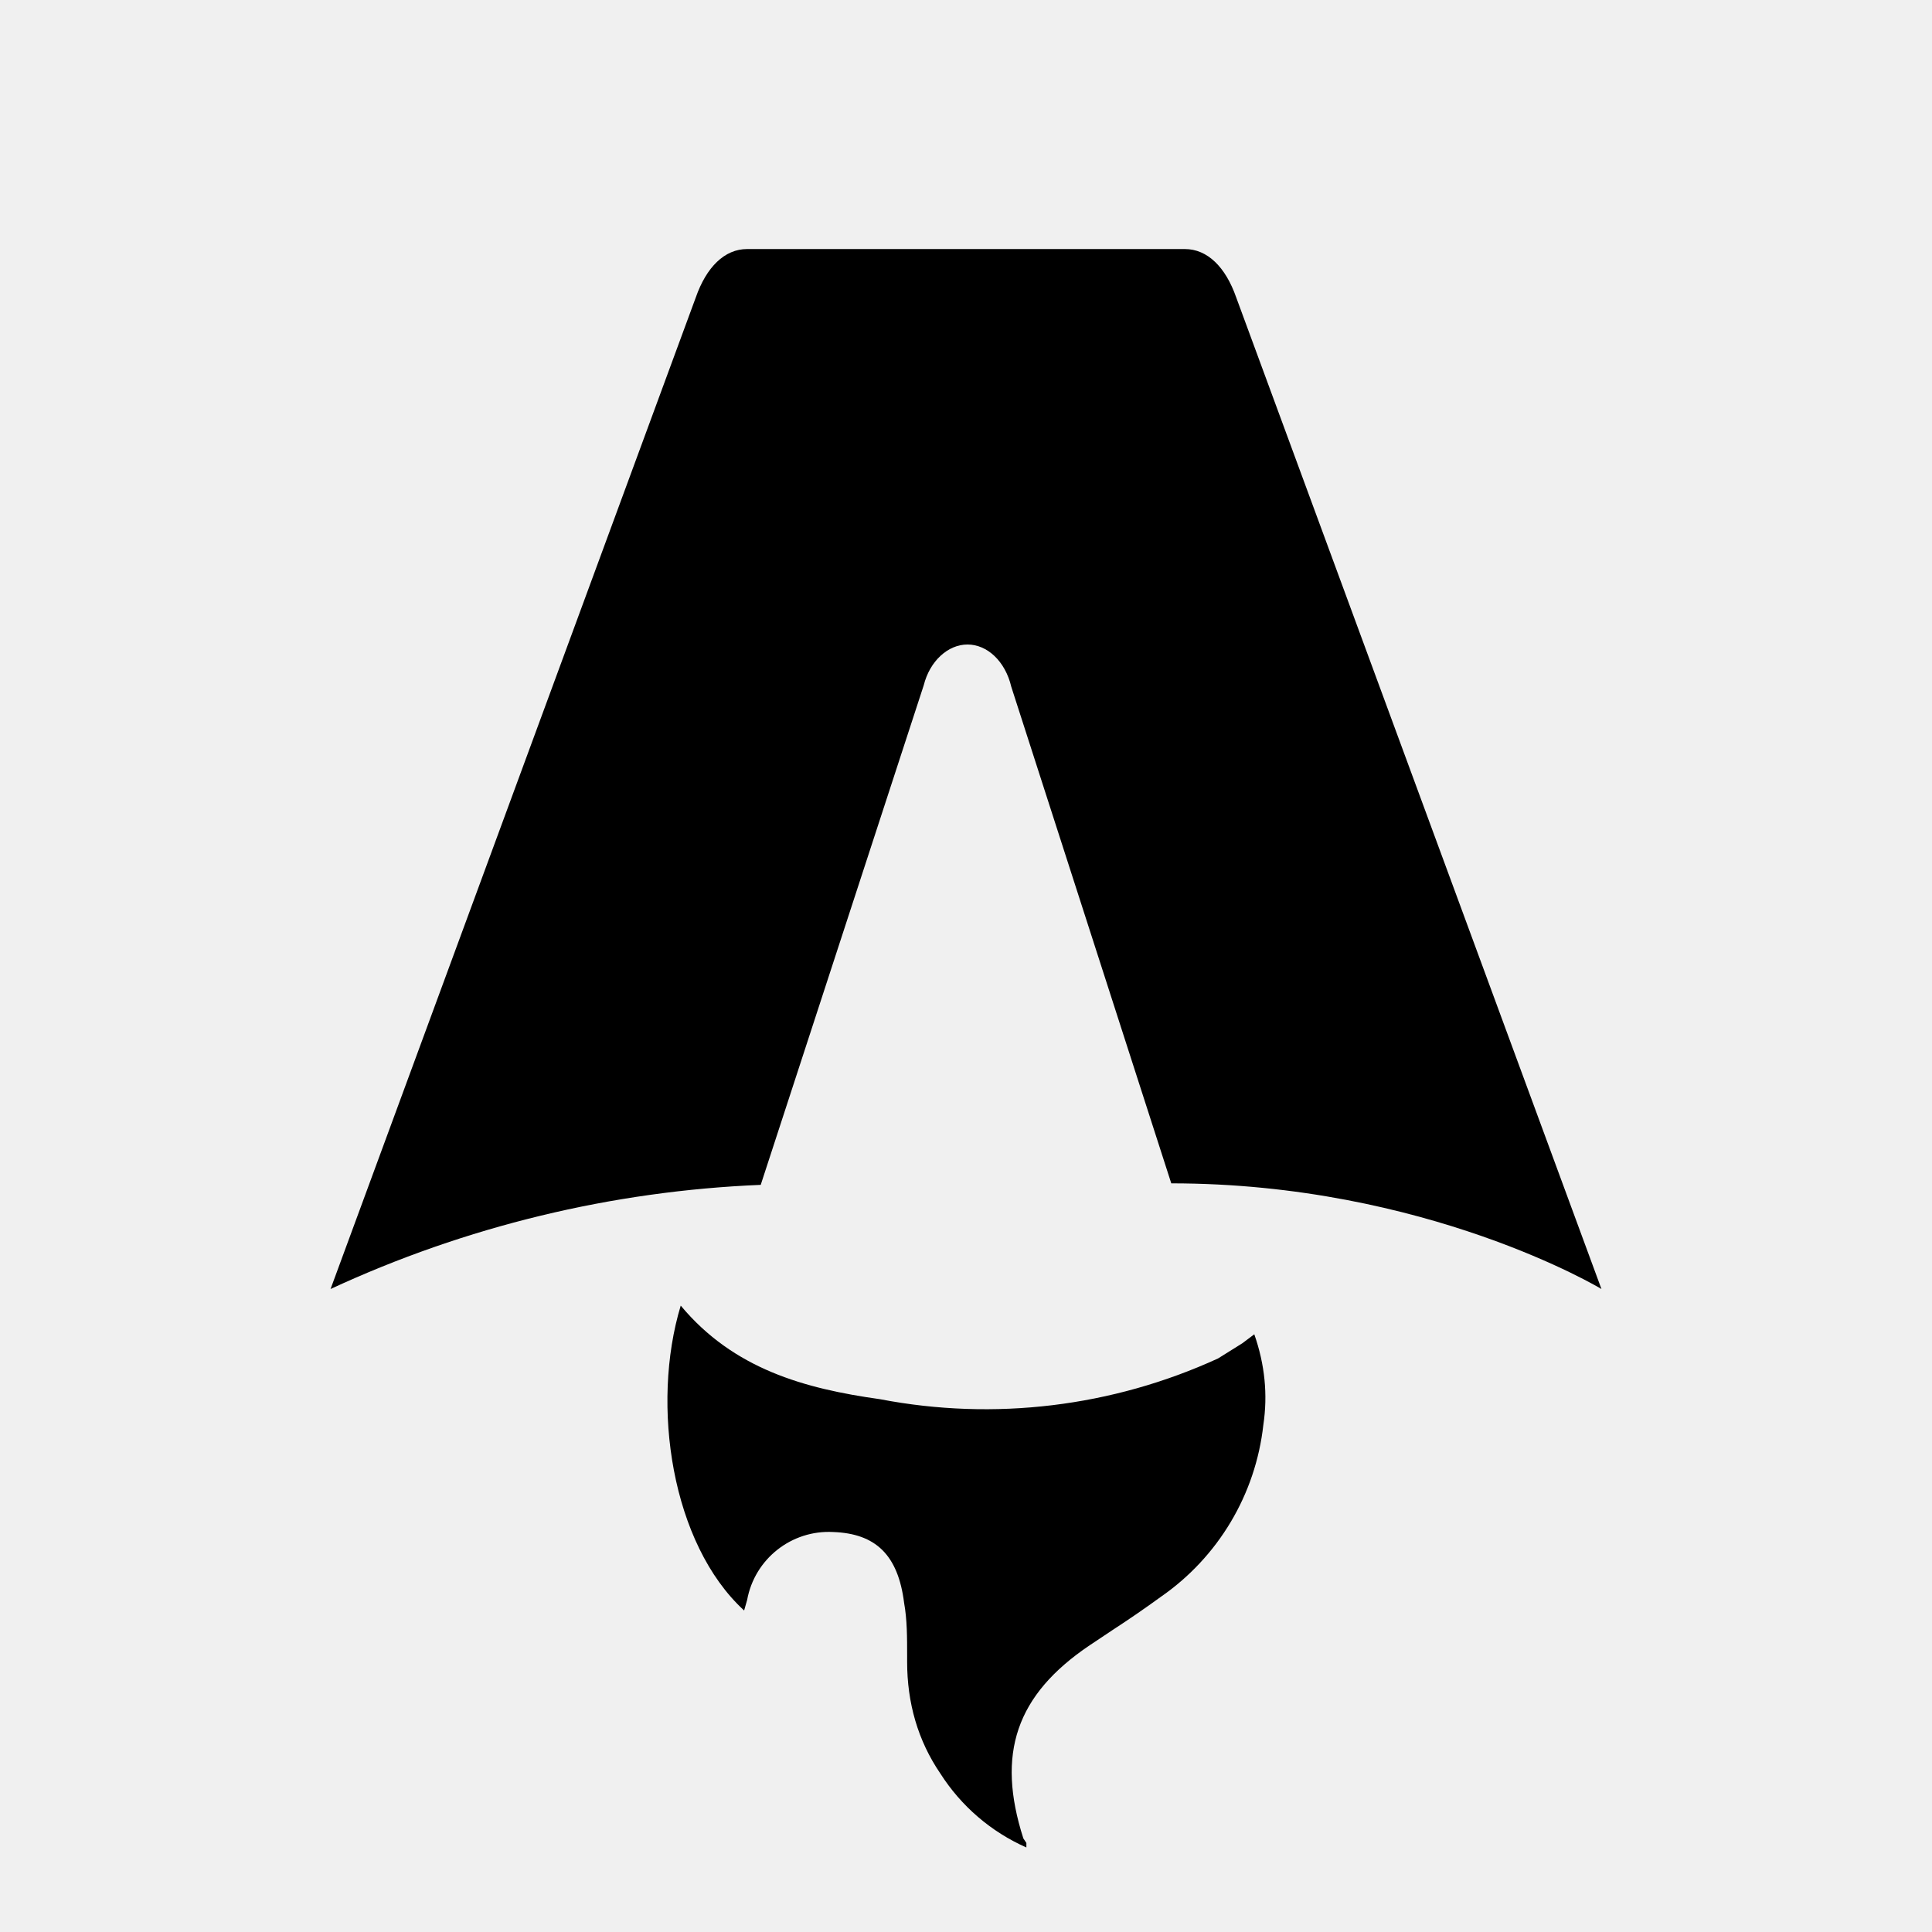
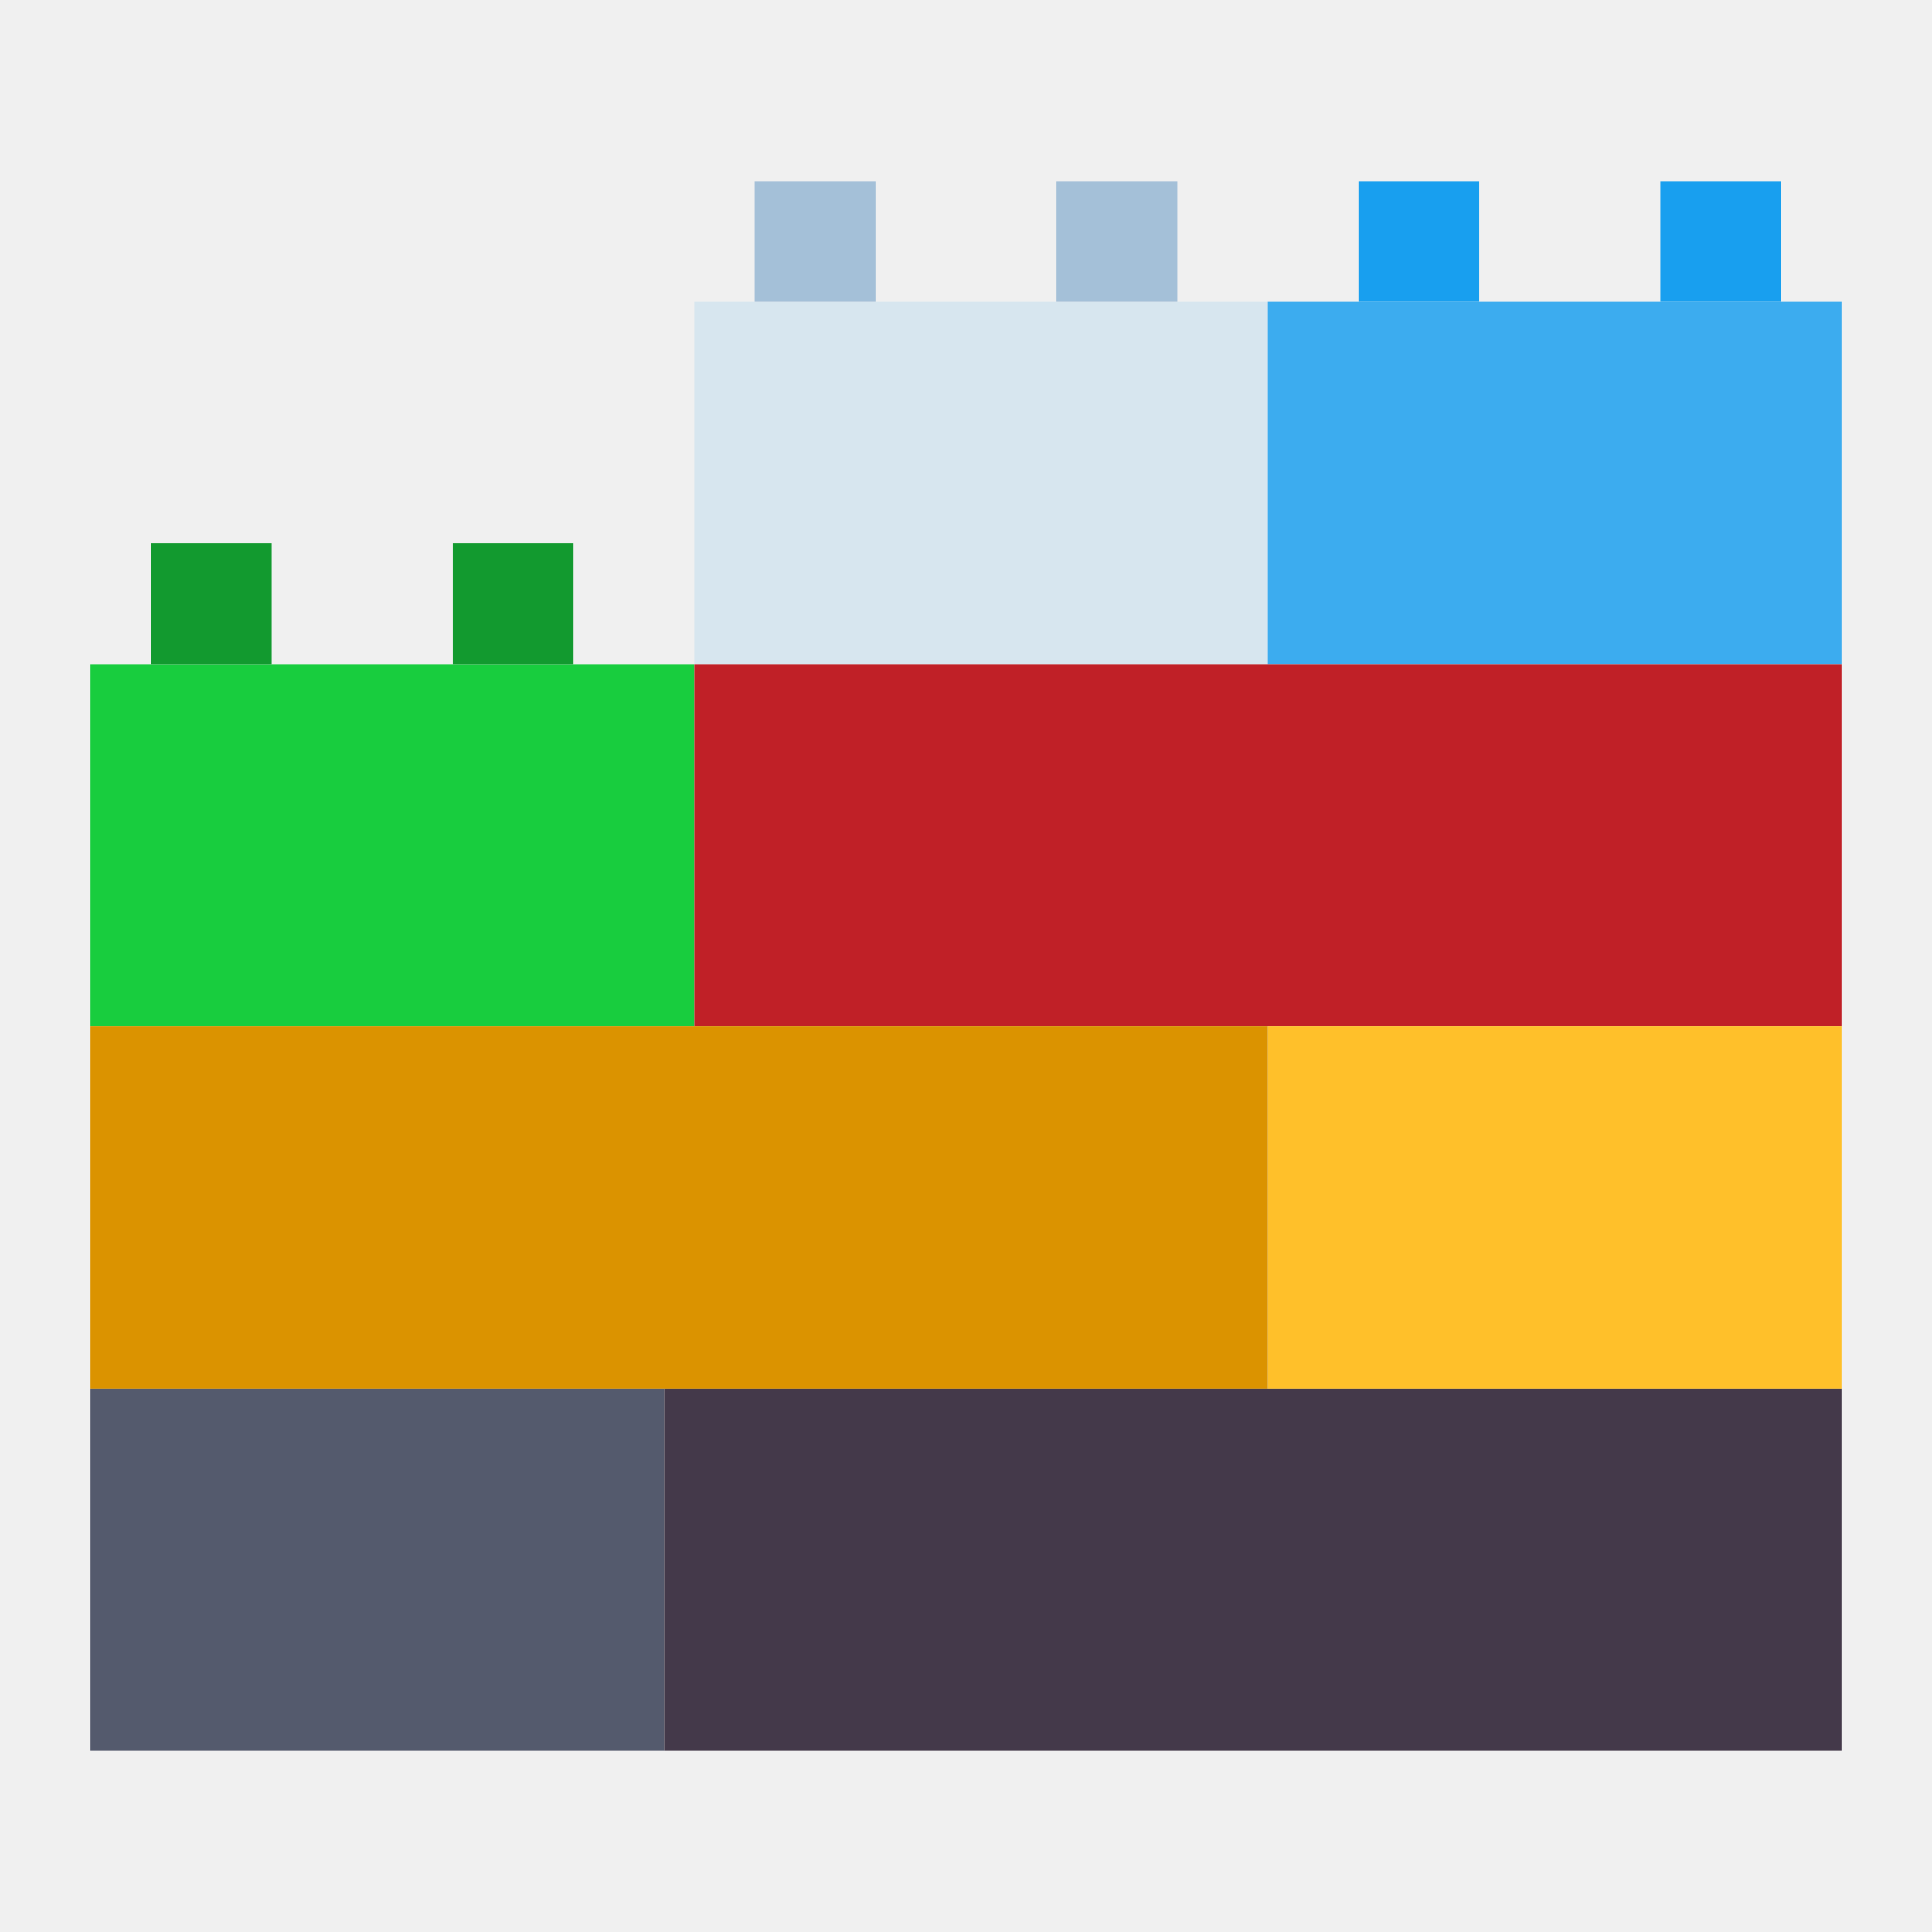
- <svg xmlns="http://www.w3.org/2000/svg" fill="none" viewBox="0 0 128 128">
-   <path d="M50.4 78.5a75.1 75.1 0 0 0-28.5 6.9l24.2-65.7c.7-2 1.9-3.2 3.4-3.2h29c1.5 0 2.7 1.2 3.4 3.2l24.2 65.7s-11.6-7-28.5-7L67 45.5c-.4-1.7-1.6-2.8-2.9-2.8-1.3 0-2.5 1.1-2.9 2.7L50.4 78.5Zm-1.1 28.2Zm-4.2-20.2c-2 6.6-.6 15.8 4.2 20.2a17.5 17.5 0 0 1 .2-.7 5.5 5.5 0 0 1 5.7-4.5c2.8.1 4.3 1.5 4.7 4.7.2 1.1.2 2.3.2 3.5v.4c0 2.7.7 5.2 2.2 7.4a13 13 0 0 0 5.7 4.9v-.3l-.2-.3c-1.8-5.6-.5-9.5 4.4-12.8l1.5-1a73 73 0 0 0 3.2-2.2 16 16 0 0 0 6.8-11.4c.3-2 .1-4-.6-6l-.8.6-1.6 1a37 37 0 0 1-22.4 2.7c-5-.7-9.7-2-13.2-6.2Z" />
-   <style>
-         path { fill: #000; }
-         @media (prefers-color-scheme: dark) {
-             path { fill: #FFF; }
-         }
-     </style>
+ <svg xmlns="http://www.w3.org/2000/svg" viewBox="0 0 64 64" id="lego">
+   <path fill="#18cd3e" d="M3 22h20v12H3z" />
+   <path fill="#d7e6ef" d="M23 10h19v12H23z" />
+   <path fill="#3cacef" d="M42 10h19v12H42z" />
+   <path fill="#c02027" d="M23 22h38v12H23z" />
+   <path fill="#ffc02a" d="M61 46H42V34h19z" />
+   <path fill="#db9300" d="M42 46H3V34h39z" />
+   <path fill="#545a6d" d="M22 58H3V46h19z" />
+   <path fill="#44394a" d="M61 58H22V46h39z" />
+   <path fill="#a4c0d8" d="M25 6h4v4h-4zM35 6h4v4h-4z" />
+   <path fill="#129a2f" d="M5 18h4v4H5zM15 18h4v4h-4z" />
+   <path fill="#189fef" d="M45 6h4v4h-4zM55 6h4v4h-4z" />
</svg>
